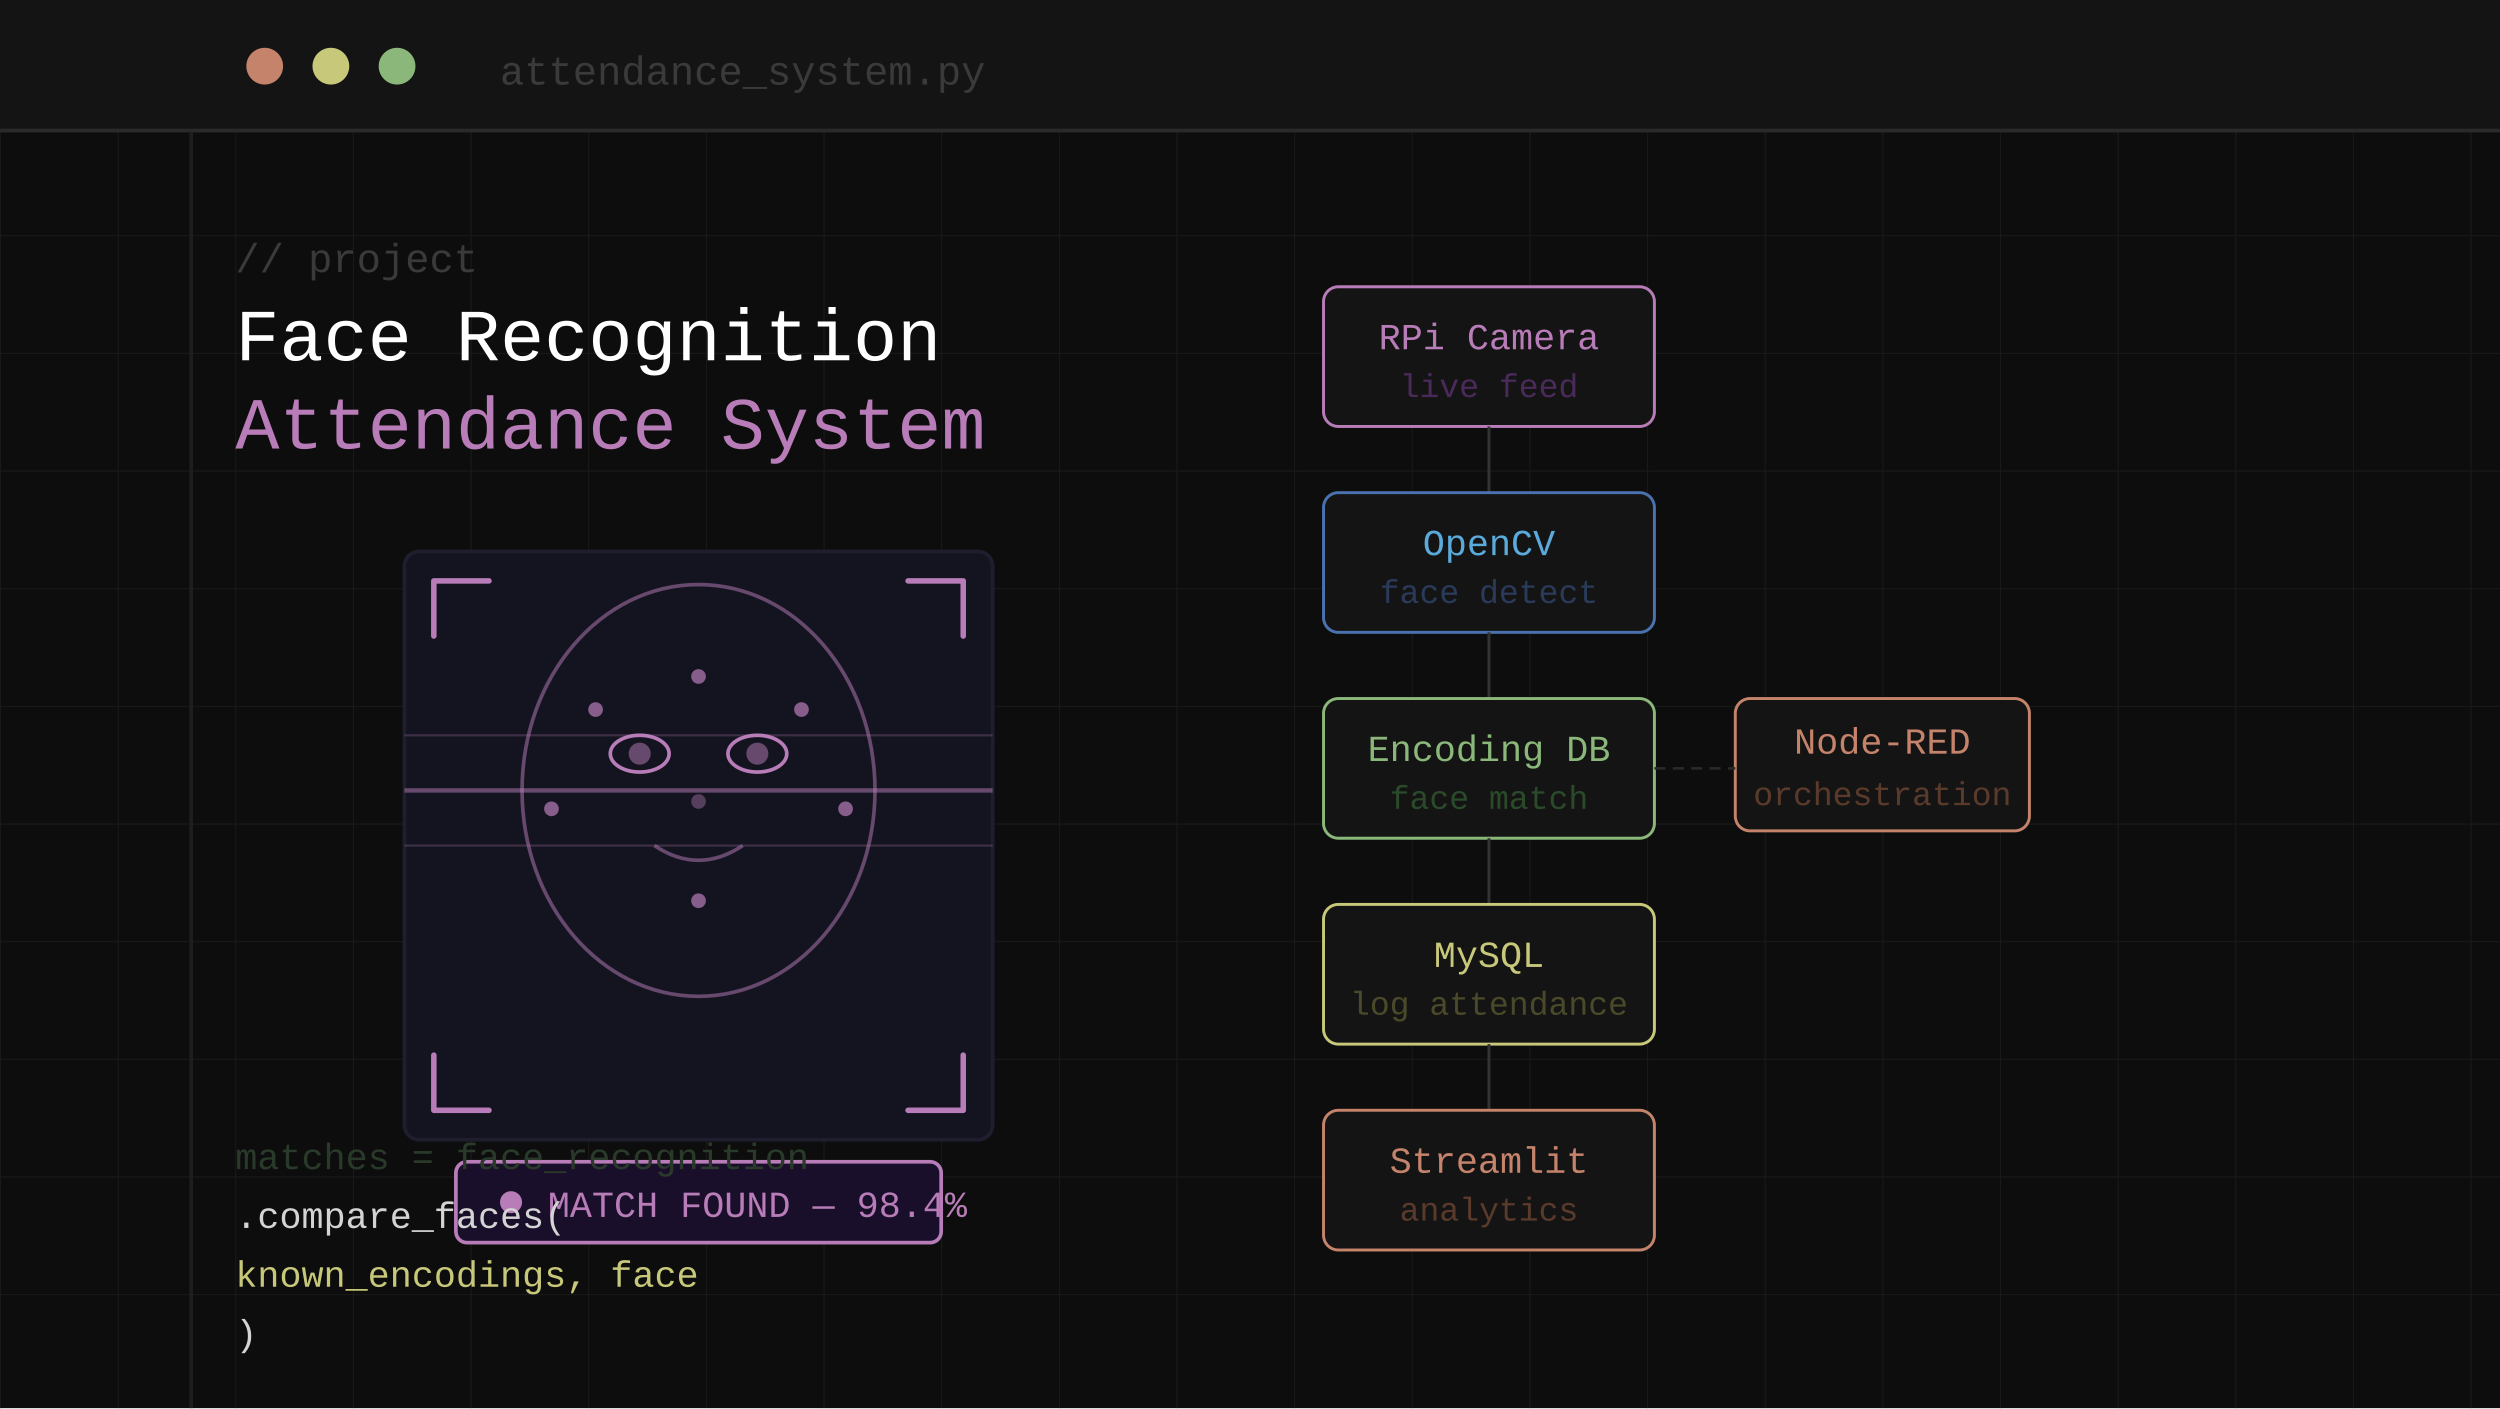
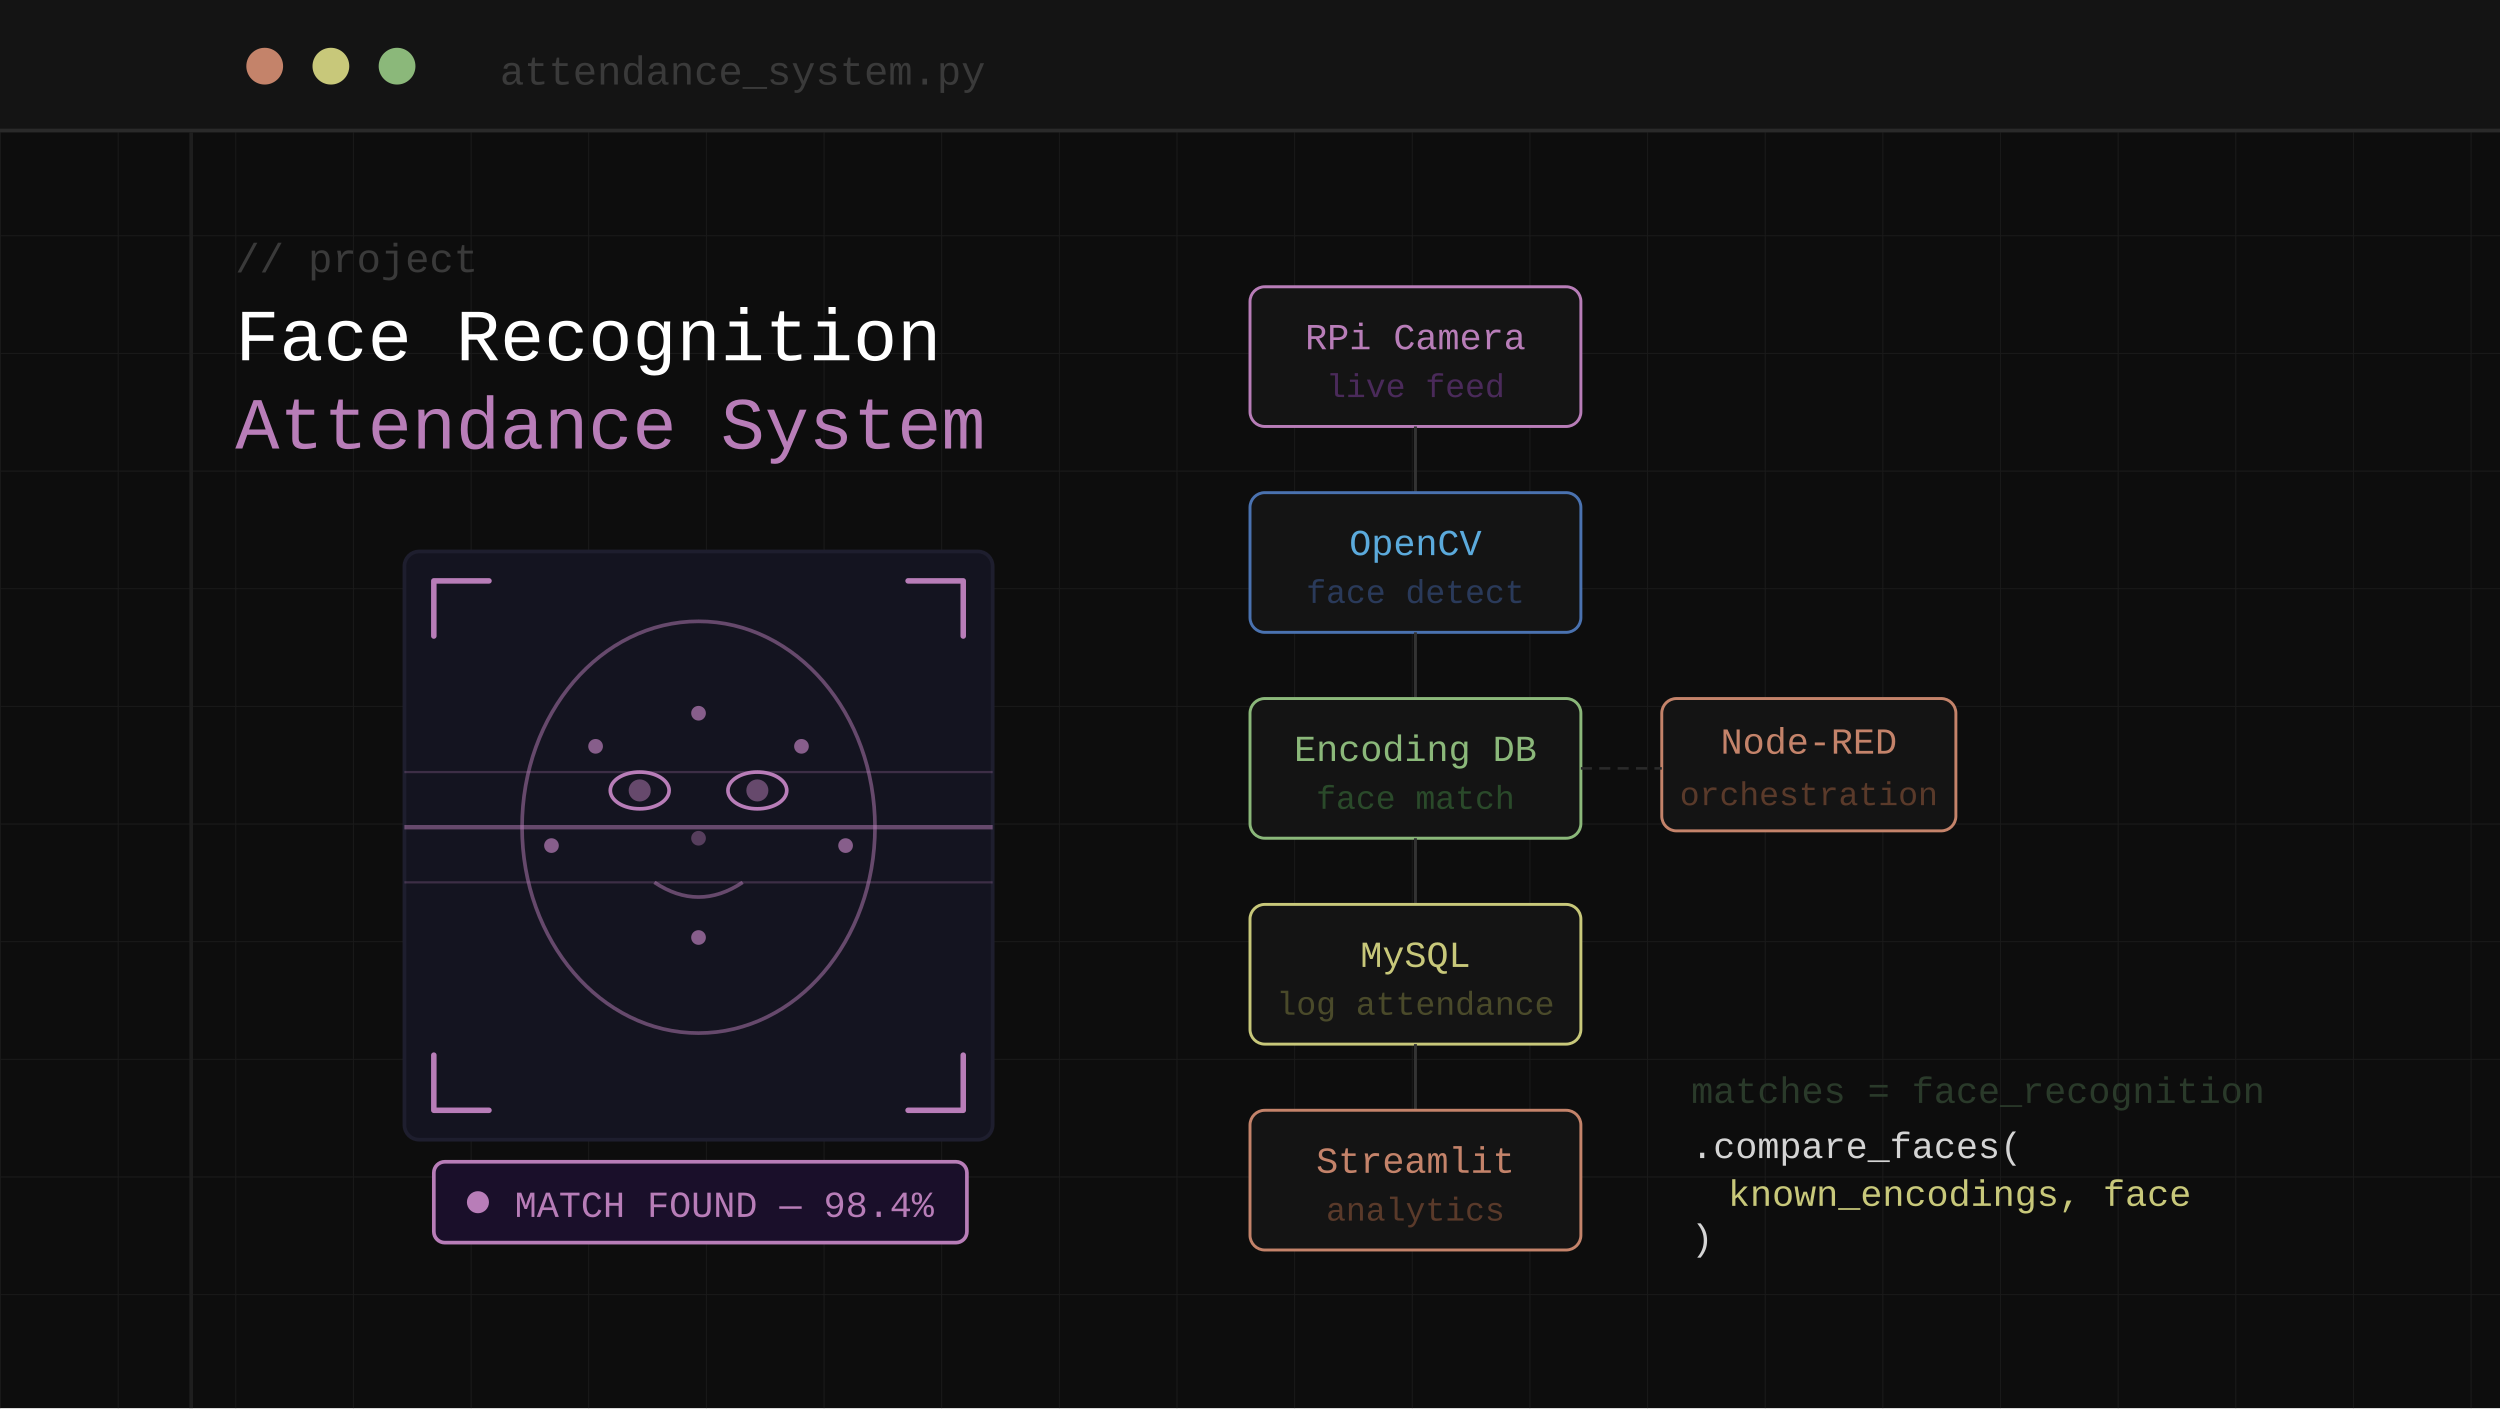
<svg xmlns="http://www.w3.org/2000/svg" viewBox="0 0 680 383">
  <style>.m{font-family:'JetBrains Mono','Courier New',monospace}</style>
  <rect width="680" height="383" fill="#0d0d0d" />
  <defs>
    <pattern id="g3" width="32" height="32" patternUnits="userSpaceOnUse">
      <path d="M32 0L0 0 0 32" fill="none" stroke="#1a1a1a" stroke-width="0.5" />
    </pattern>
  </defs>
  <rect width="680" height="383" fill="url(#g3)" />
  <rect x="0" y="0" width="680" height="36" fill="#141414" />
  <rect x="0" y="35" width="680" height="1" fill="#2a2a2a" />
  <circle cx="72" cy="18" r="5" fill="#C4836A" />
  <circle cx="90" cy="18" r="5" fill="#C8C87A" />
  <circle cx="108" cy="18" r="5" fill="#8BB87A" />
  <text x="136" y="23" class="m" font-size="11" fill="#3a3a3a">attendance_system.py</text>
  <line x1="52" y1="36" x2="52" y2="383" stroke="#1e1e1e" stroke-width="1" />
  <text x="64" y="74" class="m" font-size="11" fill="#3a3a3a">// project</text>
  <text x="64" y="98" class="m" font-size="20" font-weight="500" fill="#ffffff">Face Recognition</text>
  <text x="64" y="122" class="m" font-size="20" font-weight="500" fill="#B87DB8">Attendance System</text>
  <rect x="110" y="150" width="160" height="160" rx="4" fill="#141420" stroke="#1e1e2e" stroke-width="1" />
-   <ellipse cx="190" cy="215" rx="48" ry="56" fill="none" stroke="#B87DB8" stroke-width="1" opacity="0.5" />
-   <ellipse cx="174" cy="205" rx="8" ry="5" fill="none" stroke="#B87DB8" stroke-width="1" />
-   <ellipse cx="206" cy="205" rx="8" ry="5" fill="none" stroke="#B87DB8" stroke-width="1" />
-   <circle cx="174" cy="205" r="3" fill="#B87DB8" opacity="0.5" />
-   <circle cx="206" cy="205" r="3" fill="#B87DB8" opacity="0.5" />
-   <circle cx="190" cy="218" r="2" fill="#B87DB8" opacity="0.4" />
-   <path d="M178 230 Q190 238 202 230" fill="none" stroke="#B87DB8" stroke-width="1" opacity="0.5" />
-   <line x1="110" y1="200" x2="270" y2="200" stroke="#B87DB8" stroke-width="0.6" opacity="0.25" />
-   <line x1="110" y1="215" x2="270" y2="215" stroke="#B87DB8" stroke-width="1.2" opacity="0.5" />
-   <line x1="110" y1="230" x2="270" y2="230" stroke="#B87DB8" stroke-width="0.6" opacity="0.25" />
+   <ellipse cx="190" cy="225" rx="48" ry="56" fill="none" stroke="#B87DB8" stroke-width="1" opacity="0.5" />
+   <ellipse cx="174" cy="215" rx="8" ry="5" fill="none" stroke="#B87DB8" stroke-width="1" />
+   <ellipse cx="206" cy="215" rx="8" ry="5" fill="none" stroke="#B87DB8" stroke-width="1" />
+   <circle cx="174" cy="215" r="3" fill="#B87DB8" opacity="0.5" />
+   <circle cx="206" cy="215" r="3" fill="#B87DB8" opacity="0.5" />
+   <circle cx="190" cy="228" r="2" fill="#B87DB8" opacity="0.4" />
+   <path d="M178 240 Q190 248 202 240" fill="none" stroke="#B87DB8" stroke-width="1" opacity="0.5" />
+   <line x1="110" y1="210" x2="270" y2="210" stroke="#B87DB8" stroke-width="0.6" opacity="0.25" />
+   <line x1="110" y1="225" x2="270" y2="225" stroke="#B87DB8" stroke-width="1.2" opacity="0.5" />
+   <line x1="110" y1="240" x2="270" y2="240" stroke="#B87DB8" stroke-width="0.6" opacity="0.25" />
  <path d="M118 158 L118 173 M118 158 L133 158" fill="none" stroke="#B87DB8" stroke-width="1.5" stroke-linecap="round" />
  <path d="M262 158 L262 173 M262 158 L247 158" fill="none" stroke="#B87DB8" stroke-width="1.5" stroke-linecap="round" />
  <path d="M118 302 L118 287 M118 302 L133 302" fill="none" stroke="#B87DB8" stroke-width="1.5" stroke-linecap="round" />
  <path d="M262 302 L262 287 M262 302 L247 302" fill="none" stroke="#B87DB8" stroke-width="1.5" stroke-linecap="round" />
-   <circle cx="162" cy="193" r="2" fill="#B87DB8" opacity="0.7" />
-   <circle cx="218" cy="193" r="2" fill="#B87DB8" opacity="0.7" />
-   <circle cx="190" cy="184" r="2" fill="#B87DB8" opacity="0.7" />
-   <circle cx="150" cy="220" r="2" fill="#B87DB8" opacity="0.7" />
-   <circle cx="230" cy="220" r="2" fill="#B87DB8" opacity="0.7" />
-   <circle cx="190" cy="245" r="2" fill="#B87DB8" opacity="0.7" />
-   <rect x="124" y="316" width="132" height="22" rx="3" fill="#1a0f2a" stroke="#B87DB8" stroke-width="1" />
-   <circle cx="139" cy="327" r="3" fill="#B87DB8" />
-   <text x="149" y="331" class="m" font-size="10" fill="#B87DB8">MATCH FOUND — 98.4%</text>
-   <rect x="360" y="78" width="90" height="38" rx="4" fill="#141414" stroke="#B87DB8" stroke-width="0.8" />
-   <text x="405" y="95" class="m" font-size="10" fill="#B87DB8" text-anchor="middle">RPi Camera</text>
-   <text x="405" y="108" class="m" font-size="9" fill="#4a2a5a" text-anchor="middle">live feed</text>
-   <line x1="405" y1="116" x2="405" y2="134" stroke="#333" stroke-width="0.8" />
-   <rect x="360" y="134" width="90" height="38" rx="4" fill="#141414" stroke="#4A72B0" stroke-width="0.8" />
-   <text x="405" y="151" class="m" font-size="10" fill="#5BAADC" text-anchor="middle">OpenCV</text>
-   <text x="405" y="164" class="m" font-size="9" fill="#2a3a5a" text-anchor="middle">face detect</text>
-   <line x1="405" y1="172" x2="405" y2="190" stroke="#333" stroke-width="0.8" />
-   <rect x="360" y="190" width="90" height="38" rx="4" fill="#141414" stroke="#8BB87A" stroke-width="0.8" />
-   <text x="405" y="207" class="m" font-size="10" fill="#8BB87A" text-anchor="middle">Encoding DB</text>
-   <text x="405" y="220" class="m" font-size="9" fill="#2a4a2a" text-anchor="middle">face match</text>
-   <line x1="405" y1="228" x2="405" y2="246" stroke="#333" stroke-width="0.8" />
-   <rect x="360" y="246" width="90" height="38" rx="4" fill="#141414" stroke="#C8C87A" stroke-width="0.8" />
-   <text x="405" y="263" class="m" font-size="10" fill="#C8C87A" text-anchor="middle">MySQL</text>
-   <text x="405" y="276" class="m" font-size="9" fill="#4a4a2a" text-anchor="middle">log attendance</text>
-   <line x1="405" y1="284" x2="405" y2="302" stroke="#333" stroke-width="0.8" />
-   <rect x="360" y="302" width="90" height="38" rx="4" fill="#141414" stroke="#C4836A" stroke-width="0.8" />
-   <text x="405" y="319" class="m" font-size="10" fill="#C4836A" text-anchor="middle">Streamlit</text>
-   <text x="405" y="332" class="m" font-size="9" fill="#5a3a2a" text-anchor="middle">analytics</text>
-   <text x="64" y="318" class="m" font-size="10" fill="#2a3a2a">matches = face_recognition</text>
-   <text x="64" y="334" class="m" font-size="10" fill="#d4d4d4">    .compare_faces(</text>
-   <text x="64" y="350" class="m" font-size="10" fill="#C8C87A">        known_encodings, face</text>
-   <text x="64" y="366" class="m" font-size="10" fill="#d4d4d4">    )</text>
-   <rect x="472" y="190" width="80" height="36" rx="4" fill="#141414" stroke="#C4836A" stroke-width="0.8" />
-   <text x="512" y="205" class="m" font-size="10" fill="#C4836A" text-anchor="middle">Node-RED</text>
-   <text x="512" y="219" class="m" font-size="9" fill="#5a3a2a" text-anchor="middle">orchestration</text>
-   <line x1="450" y1="209" x2="472" y2="209" stroke="#2a2a2a" stroke-width="0.7" stroke-dasharray="3 2" />
+   <circle cx="162" cy="203" r="2" fill="#B87DB8" opacity="0.7" />
+   <circle cx="218" cy="203" r="2" fill="#B87DB8" opacity="0.7" />
+   <circle cx="190" cy="194" r="2" fill="#B87DB8" opacity="0.7" />
+   <circle cx="150" cy="230" r="2" fill="#B87DB8" opacity="0.7" />
+   <circle cx="230" cy="230" r="2" fill="#B87DB8" opacity="0.7" />
+   <circle cx="190" cy="255" r="2" fill="#B87DB8" opacity="0.7" />
+   <rect x="118" y="316" width="145" height="22" rx="3" fill="#1a0f2a" stroke="#B87DB8" stroke-width="1" />
+   <circle cx="130" cy="327" r="3" fill="#B87DB8" />
+   <text x="140" y="331" class="m" font-size="10" fill="#B87DB8">MATCH FOUND — 98.4%</text>
+   <rect x="340" y="78" width="90" height="38" rx="4" fill="#141414" stroke="#B87DB8" stroke-width="0.8" />
+   <text x="385" y="95" class="m" font-size="10" fill="#B87DB8" text-anchor="middle">RPi Camera</text>
+   <text x="385" y="108" class="m" font-size="9" fill="#4a2a5a" text-anchor="middle">live feed</text>
+   <line x1="385" y1="116" x2="385" y2="134" stroke="#333" stroke-width="0.8" />
+   <rect x="340" y="134" width="90" height="38" rx="4" fill="#141414" stroke="#4A72B0" stroke-width="0.8" />
+   <text x="385" y="151" class="m" font-size="10" fill="#5BAADC" text-anchor="middle">OpenCV</text>
+   <text x="385" y="164" class="m" font-size="9" fill="#2a3a5a" text-anchor="middle">face detect</text>
+   <line x1="385" y1="172" x2="385" y2="190" stroke="#333" stroke-width="0.8" />
+   <rect x="340" y="190" width="90" height="38" rx="4" fill="#141414" stroke="#8BB87A" stroke-width="0.8" />
+   <text x="385" y="207" class="m" font-size="10" fill="#8BB87A" text-anchor="middle">Encoding DB</text>
+   <text x="385" y="220" class="m" font-size="9" fill="#2a4a2a" text-anchor="middle">face match</text>
+   <line x1="385" y1="228" x2="385" y2="246" stroke="#333" stroke-width="0.8" />
+   <rect x="340" y="246" width="90" height="38" rx="4" fill="#141414" stroke="#C8C87A" stroke-width="0.8" />
+   <text x="385" y="263" class="m" font-size="10" fill="#C8C87A" text-anchor="middle">MySQL</text>
+   <text x="385" y="276" class="m" font-size="9" fill="#4a4a2a" text-anchor="middle">log attendance</text>
+   <line x1="385" y1="284" x2="385" y2="302" stroke="#333" stroke-width="0.8" />
+   <rect x="340" y="302" width="90" height="38" rx="4" fill="#141414" stroke="#C4836A" stroke-width="0.8" />
+   <text x="385" y="319" class="m" font-size="10" fill="#C4836A" text-anchor="middle">Streamlit</text>
+   <text x="385" y="332" class="m" font-size="9" fill="#5a3a2a" text-anchor="middle">analytics</text>
+   <rect x="452" y="190" width="80" height="36" rx="4" fill="#141414" stroke="#C4836A" stroke-width="0.8" />
+   <text x="492" y="205" class="m" font-size="10" fill="#C4836A" text-anchor="middle">Node-RED</text>
+   <text x="492" y="219" class="m" font-size="9" fill="#5a3a2a" text-anchor="middle">orchestration</text>
+   <line x1="430" y1="209" x2="452" y2="209" stroke="#2a2a2a" stroke-width="0.7" stroke-dasharray="3 2" />
+   <text x="460" y="300" class="m" font-size="10" fill="#2a3a2a">matches = face_recognition</text>
+   <text x="460" y="315" class="m" font-size="10" fill="#d4d4d4">    .compare_faces(</text>
+   <text x="470" y="328" class="m" font-size="10" fill="#C8C87A">        known_encodings, face</text>
+   <text x="460" y="340" class="m" font-size="10" fill="#d4d4d4">    )</text>
</svg>
